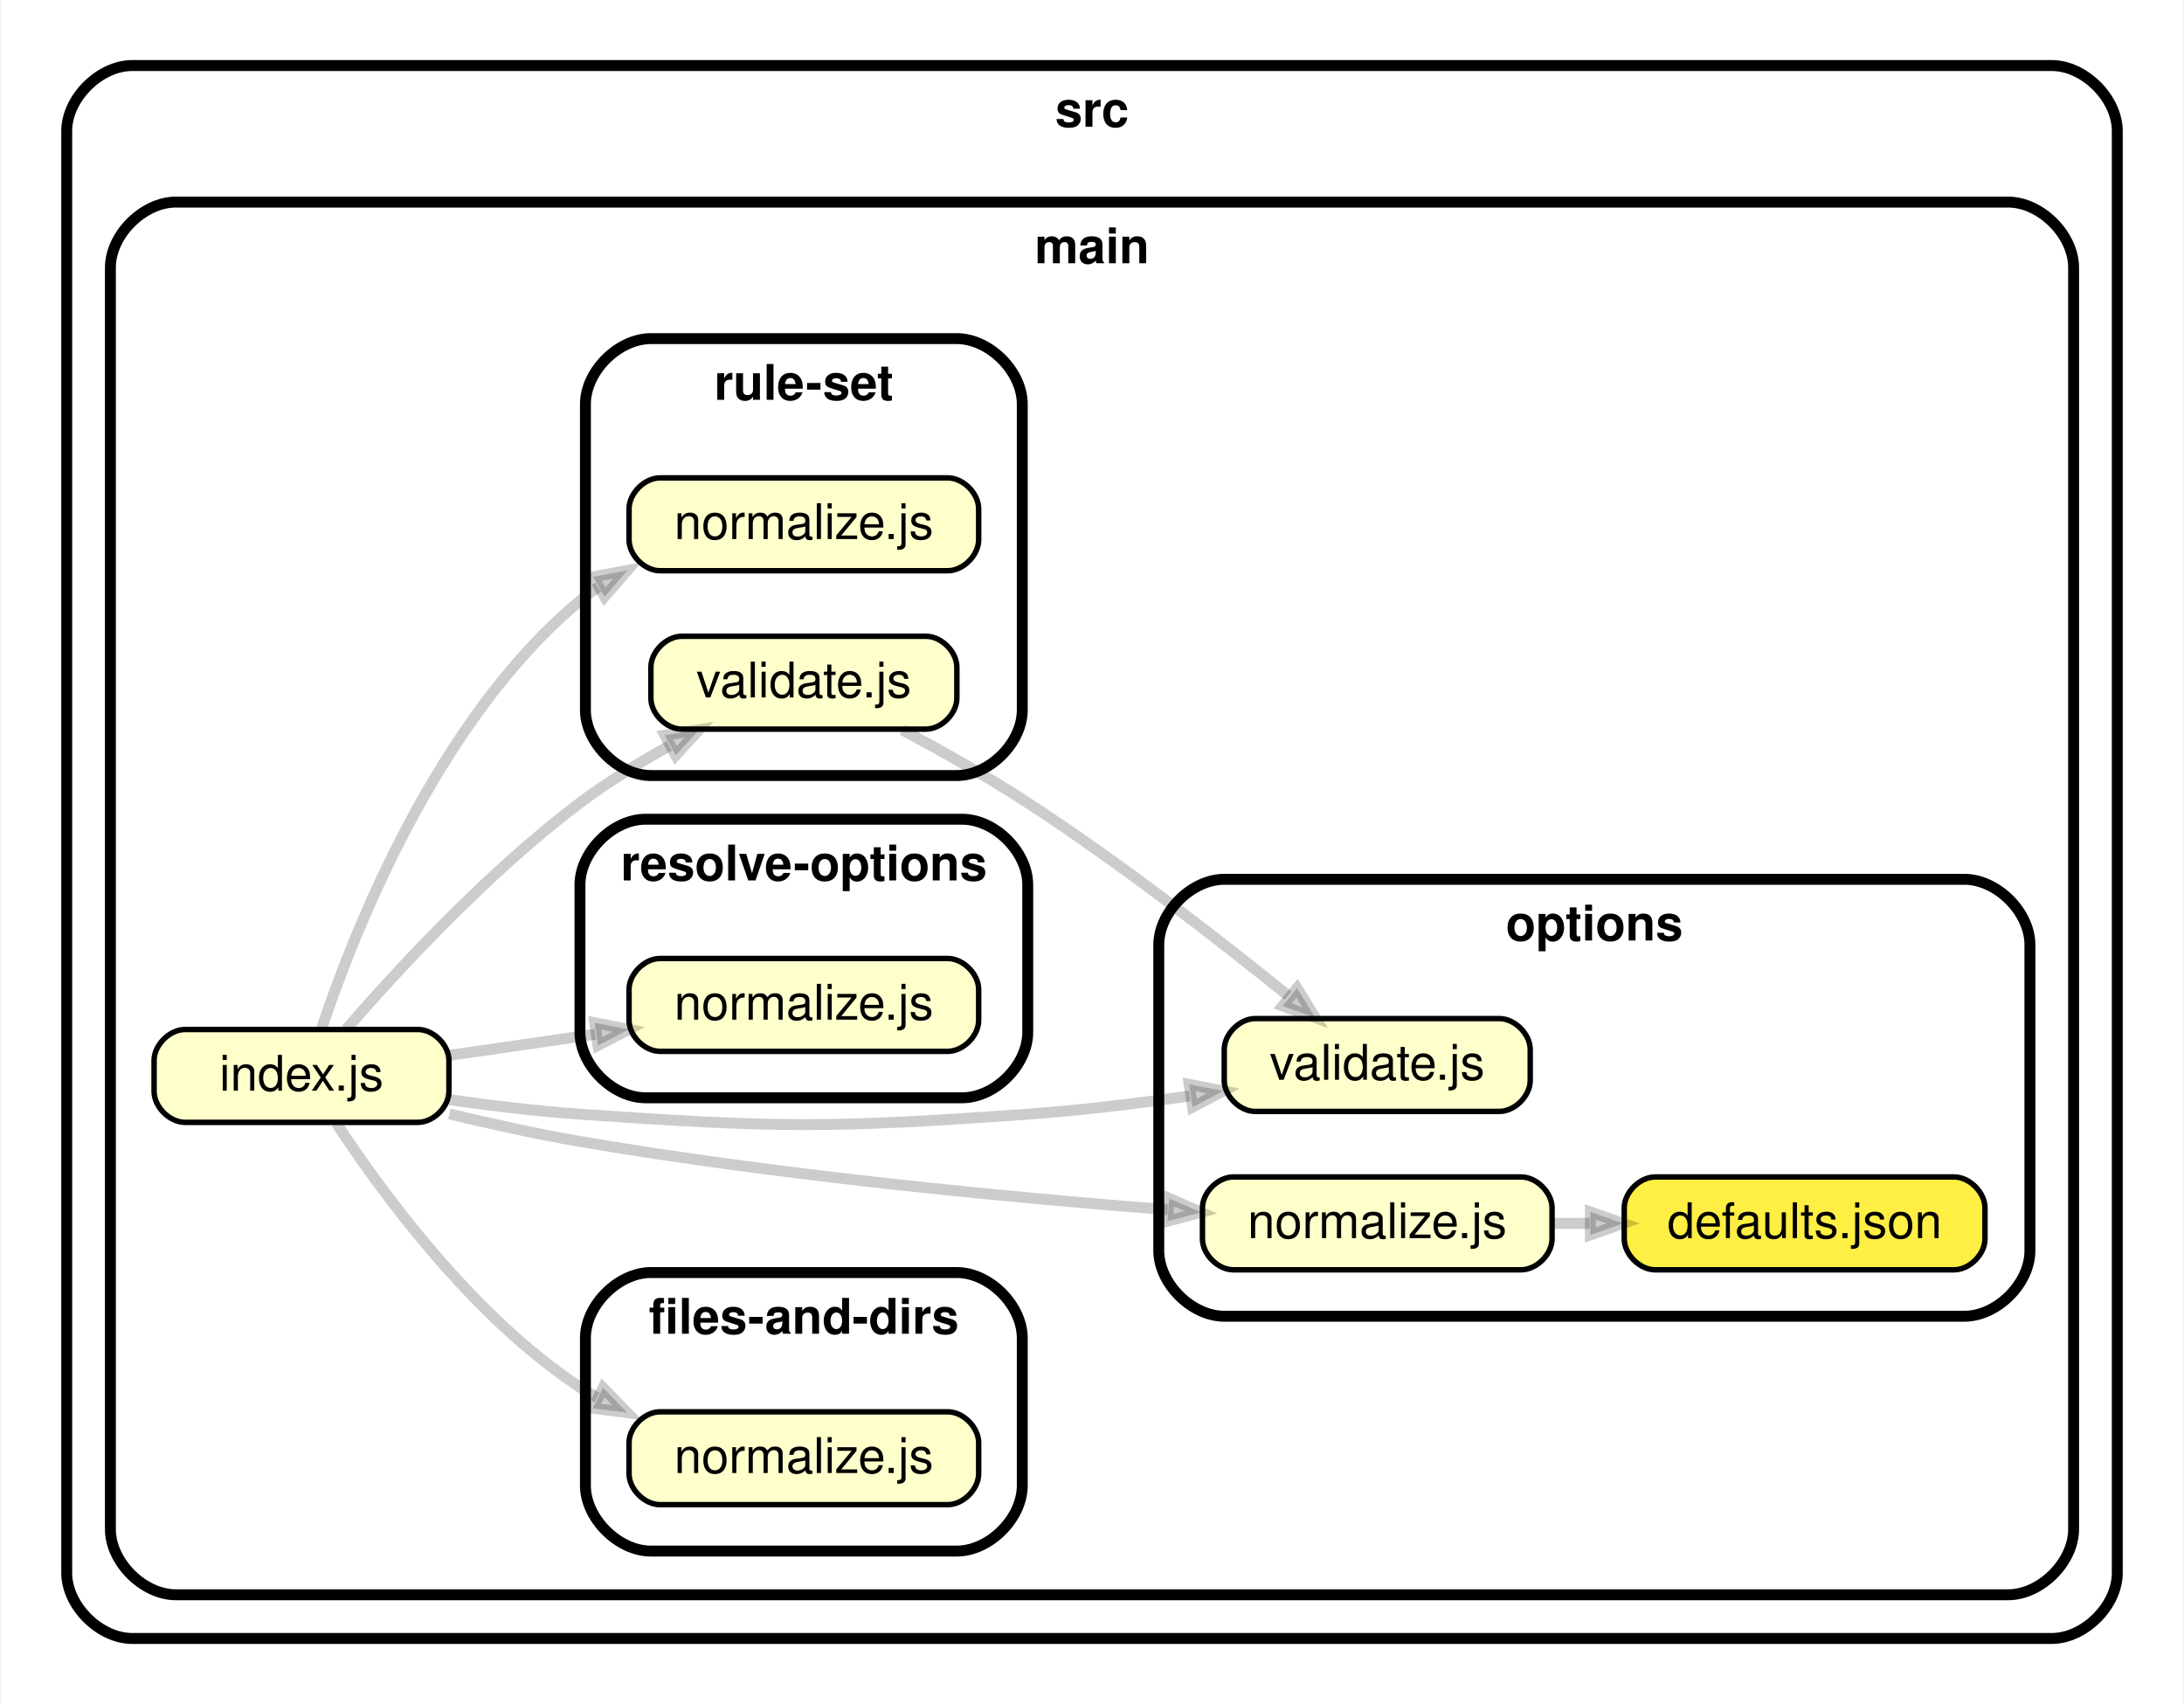
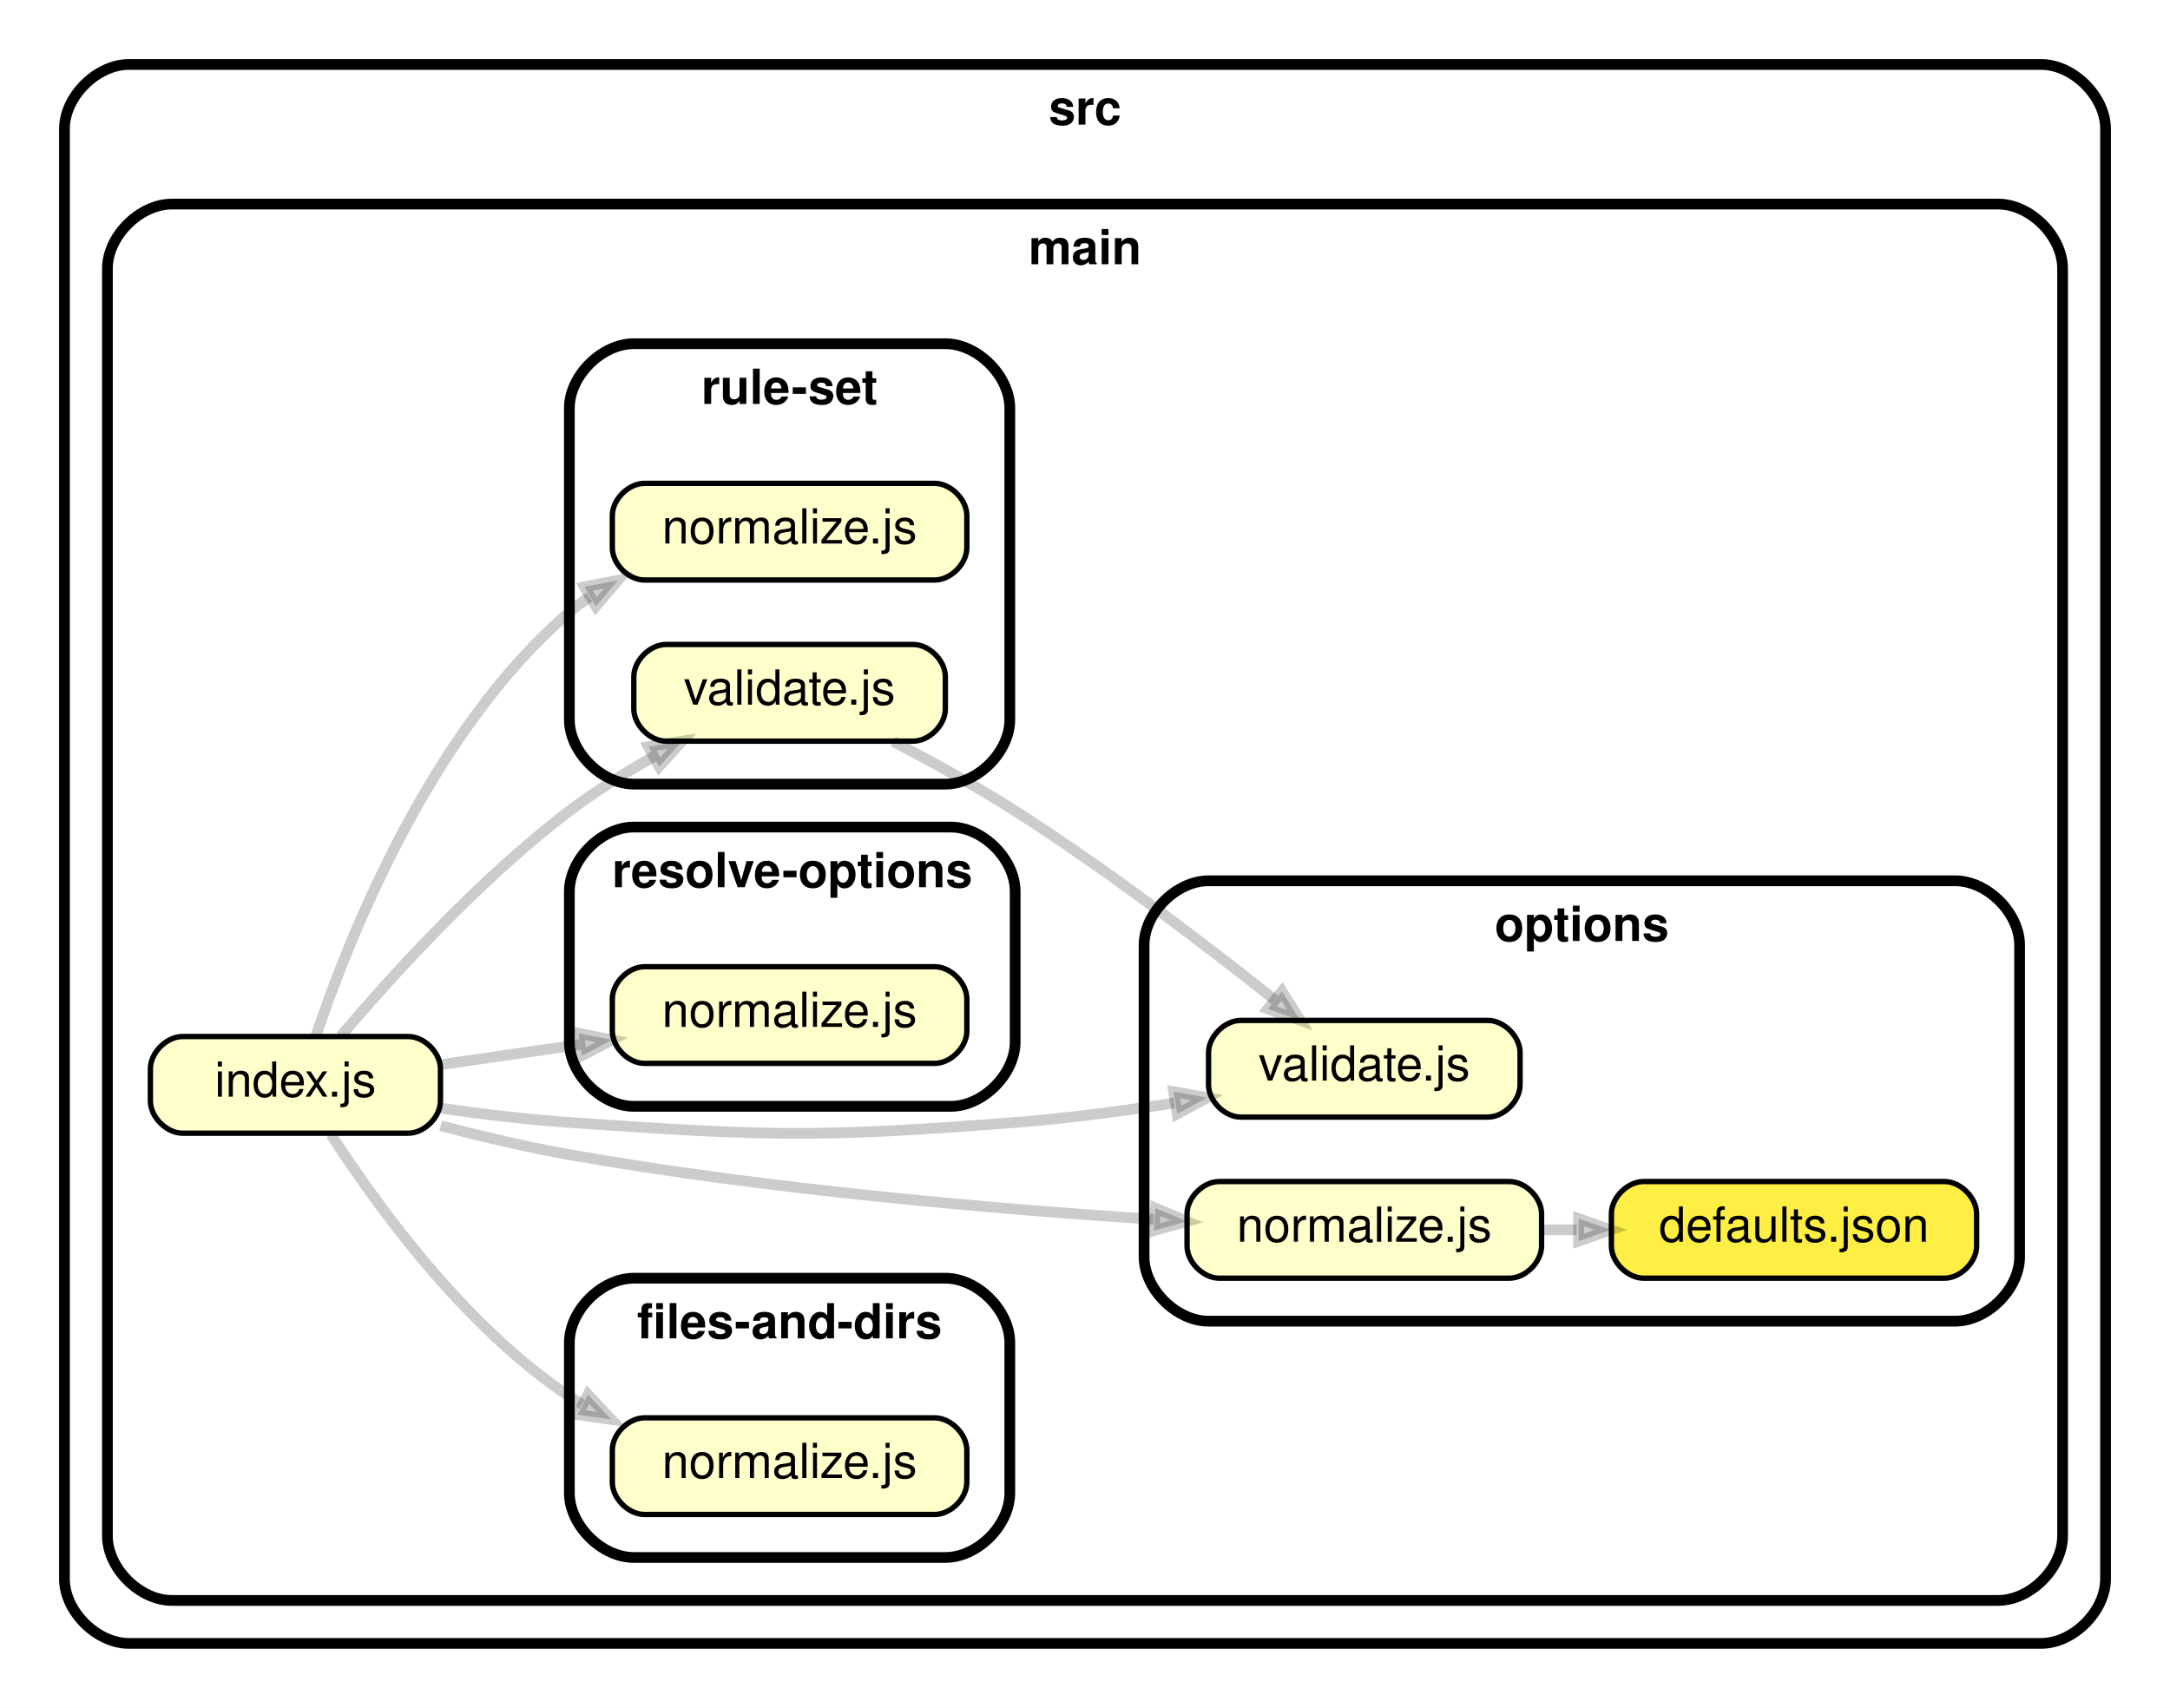
- <svg xmlns="http://www.w3.org/2000/svg" xmlns:xlink="http://www.w3.org/1999/xlink" width="400pt" height="312pt" viewBox="0.00 0.00 399.56 312.00">
-   <g id="graph0" class="graph" transform="scale(1 1) rotate(0) translate(4 308)">
-     <polygon fill="white" stroke="transparent" points="-4,4 -4,-308 395.56,-308 395.56,4 -4,4" />
+ <svg xmlns="http://www.w3.org/2000/svg" xmlns:xlink="http://www.w3.org/1999/xlink" width="404pt" height="318pt" viewBox="0.00 0.00 404.00 318.00">
+   <g id="graph0" class="graph" transform="scale(1 1) rotate(0) translate(4 314)">
+     <polygon fill="white" stroke="transparent" points="-4,4 -4,-314 400,-314 400,4 -4,4" />
    <g id="clust1" class="cluster">
-       <path fill="#ffffff" stroke="black" stroke-width="2" d="M20,-8C20,-8 371.56,-8 371.56,-8 377.56,-8 383.56,-14 383.56,-20 383.56,-20 383.56,-284 383.56,-284 383.56,-290 377.56,-296 371.56,-296 371.56,-296 20,-296 20,-296 14,-296 8,-290 8,-284 8,-284 8,-20 8,-20 8,-14 14,-8 20,-8" />
-       <text text-anchor="middle" x="195.78" y="-284.8" font-family="Helvetica,sans-Serif" font-weight="bold" font-size="9.00">src</text>
+       <path fill="#ffffff" stroke="black" stroke-width="2" d="M20,-8C20,-8 376,-8 376,-8 382,-8 388,-14 388,-20 388,-20 388,-290 388,-290 388,-296 382,-302 376,-302 376,-302 20,-302 20,-302 14,-302 8,-296 8,-290 8,-290 8,-20 8,-20 8,-14 14,-8 20,-8" />
+       <text text-anchor="middle" x="198" y="-290.8" font-family="Helvetica,sans-Serif" font-weight="bold" font-size="9.00">src</text>
    </g>
    <g id="clust2" class="cluster">
-       <path fill="#ffffff" stroke="black" stroke-width="2" d="M28,-16C28,-16 363.56,-16 363.56,-16 369.56,-16 375.56,-22 375.56,-28 375.56,-28 375.56,-259 375.56,-259 375.56,-265 369.56,-271 363.56,-271 363.56,-271 28,-271 28,-271 22,-271 16,-265 16,-259 16,-259 16,-28 16,-28 16,-22 22,-16 28,-16" />
-       <text text-anchor="middle" x="195.78" y="-259.8" font-family="Helvetica,sans-Serif" font-weight="bold" font-size="9.00">main</text>
+       <path fill="#ffffff" stroke="black" stroke-width="2" d="M28,-16C28,-16 368,-16 368,-16 374,-16 380,-22 380,-28 380,-28 380,-264 380,-264 380,-270 374,-276 368,-276 368,-276 28,-276 28,-276 22,-276 16,-270 16,-264 16,-264 16,-28 16,-28 16,-22 22,-16 28,-16" />
+       <text text-anchor="middle" x="198" y="-264.8" font-family="Helvetica,sans-Serif" font-weight="bold" font-size="9.00">main</text>
    </g>
    <g id="clust3" class="cluster">
-       <path fill="#ffffff" stroke="black" stroke-width="2" d="M115,-24C115,-24 171.01,-24 171.01,-24 177.01,-24 183.01,-30 183.01,-36 183.01,-36 183.01,-63 183.01,-63 183.01,-69 177.01,-75 171.01,-75 171.01,-75 115,-75 115,-75 109,-75 103,-69 103,-63 103,-63 103,-36 103,-36 103,-30 109,-24 115,-24" />
-       <text text-anchor="middle" x="143.01" y="-63.8" font-family="Helvetica,sans-Serif" font-weight="bold" font-size="9.00">files-and-dirs</text>
+       <path fill="#ffffff" stroke="black" stroke-width="2" d="M114,-24C114,-24 172,-24 172,-24 178,-24 184,-30 184,-36 184,-36 184,-64 184,-64 184,-70 178,-76 172,-76 172,-76 114,-76 114,-76 108,-76 102,-70 102,-64 102,-64 102,-36 102,-36 102,-30 108,-24 114,-24" />
+       <text text-anchor="middle" x="143" y="-64.8" font-family="Helvetica,sans-Serif" font-weight="bold" font-size="9.00">files-and-dirs</text>
    </g>
    <g id="clust4" class="cluster">
-       <path fill="#ffffff" stroke="black" stroke-width="2" d="M220.01,-67C220.01,-67 355.56,-67 355.56,-67 361.56,-67 367.56,-73 367.56,-79 367.56,-79 367.56,-135 367.56,-135 367.56,-141 361.56,-147 355.56,-147 355.56,-147 220.01,-147 220.01,-147 214.01,-147 208.01,-141 208.01,-135 208.01,-135 208.01,-79 208.01,-79 208.01,-73 214.01,-67 220.01,-67" />
-       <text text-anchor="middle" x="287.79" y="-135.8" font-family="Helvetica,sans-Serif" font-weight="bold" font-size="9.00">options</text>
+       <path fill="#ffffff" stroke="black" stroke-width="2" d="M221,-68C221,-68 360,-68 360,-68 366,-68 372,-74 372,-80 372,-80 372,-138 372,-138 372,-144 366,-150 360,-150 360,-150 221,-150 221,-150 215,-150 209,-144 209,-138 209,-138 209,-80 209,-80 209,-74 215,-68 221,-68" />
+       <text text-anchor="middle" x="290.5" y="-138.8" font-family="Helvetica,sans-Serif" font-weight="bold" font-size="9.00">options</text>
    </g>
    <g id="clust5" class="cluster">
-       <path fill="#ffffff" stroke="black" stroke-width="2" d="M114,-107C114,-107 172.01,-107 172.01,-107 178.01,-107 184.01,-113 184.01,-119 184.01,-119 184.01,-146 184.01,-146 184.01,-152 178.01,-158 172.01,-158 172.01,-158 114,-158 114,-158 108,-158 102,-152 102,-146 102,-146 102,-119 102,-119 102,-113 108,-107 114,-107" />
-       <text text-anchor="middle" x="143.01" y="-146.8" font-family="Helvetica,sans-Serif" font-weight="bold" font-size="9.00">resolve-options</text>
+       <path fill="#ffffff" stroke="black" stroke-width="2" d="M114,-108C114,-108 173,-108 173,-108 179,-108 185,-114 185,-120 185,-120 185,-148 185,-148 185,-154 179,-160 173,-160 173,-160 114,-160 114,-160 108,-160 102,-154 102,-148 102,-148 102,-120 102,-120 102,-114 108,-108 114,-108" />
+       <text text-anchor="middle" x="143.5" y="-148.8" font-family="Helvetica,sans-Serif" font-weight="bold" font-size="9.00">resolve-options</text>
    </g>
    <g id="clust6" class="cluster">
-       <path fill="#ffffff" stroke="black" stroke-width="2" d="M115,-166C115,-166 171.01,-166 171.01,-166 177.01,-166 183.01,-172 183.01,-178 183.01,-178 183.01,-234 183.01,-234 183.01,-240 177.01,-246 171.01,-246 171.01,-246 115,-246 115,-246 109,-246 103,-240 103,-234 103,-234 103,-178 103,-178 103,-172 109,-166 115,-166" />
-       <text text-anchor="middle" x="143.01" y="-234.8" font-family="Helvetica,sans-Serif" font-weight="bold" font-size="9.00">rule-set</text>
+       <path fill="#ffffff" stroke="black" stroke-width="2" d="M114,-168C114,-168 172,-168 172,-168 178,-168 184,-174 184,-180 184,-180 184,-238 184,-238 184,-244 178,-250 172,-250 172,-250 114,-250 114,-250 108,-250 102,-244 102,-238 102,-238 102,-180 102,-180 102,-174 108,-168 114,-168" />
+       <text text-anchor="middle" x="143" y="-238.8" font-family="Helvetica,sans-Serif" font-weight="bold" font-size="9.00">rule-set</text>
    </g>
    <g id="node1" class="node">
      <g id="a_node1">
        <a xlink:href="src/main/files-and-dirs/normalize.js" xlink:title="normalize.js">
-           <path fill="#ffffcc" stroke="black" d="M169.36,-49.5C169.36,-49.5 116.66,-49.5 116.66,-49.5 113.83,-49.5 110.99,-46.67 110.99,-43.83 110.99,-43.83 110.99,-38.17 110.99,-38.17 110.99,-35.33 113.83,-32.5 116.66,-32.5 116.66,-32.5 169.36,-32.5 169.36,-32.5 172.19,-32.5 175.02,-35.33 175.02,-38.17 175.02,-38.17 175.02,-43.83 175.02,-43.83 175.02,-46.67 172.19,-49.5 169.36,-49.5" />
-           <text text-anchor="middle" x="143.01" y="-38.3" font-family="Helvetica,sans-Serif" font-size="9.00">normalize.js</text>
+           <path fill="#ffffcc" stroke="black" d="M170,-50C170,-50 116,-50 116,-50 113,-50 110,-47 110,-44 110,-44 110,-38 110,-38 110,-35 113,-32 116,-32 116,-32 170,-32 170,-32 173,-32 176,-35 176,-38 176,-38 176,-44 176,-44 176,-47 173,-50 170,-50" />
+           <text text-anchor="middle" x="143" y="-38.8" font-family="Helvetica,sans-Serif" font-size="9.00">normalize.js</text>
        </a>
      </g>
    </g>
    <g id="node2" class="node">
      <g id="a_node2">
        <a xlink:href="src/main/index.js" xlink:title="index.js">
-           <path fill="#ffffcc" stroke="black" d="M72.33,-119.5C72.33,-119.5 29.67,-119.5 29.67,-119.5 26.83,-119.5 24,-116.67 24,-113.83 24,-113.83 24,-108.17 24,-108.17 24,-105.33 26.83,-102.5 29.67,-102.5 29.67,-102.5 72.33,-102.5 72.33,-102.5 75.17,-102.5 78,-105.33 78,-108.17 78,-108.17 78,-113.83 78,-113.83 78,-116.67 75.17,-119.5 72.33,-119.5" />
-           <text text-anchor="middle" x="51" y="-108.3" font-family="Helvetica,sans-Serif" font-size="9.00">index.js</text>
+           <path fill="#ffffcc" stroke="black" d="M72,-121C72,-121 30,-121 30,-121 27,-121 24,-118 24,-115 24,-115 24,-109 24,-109 24,-106 27,-103 30,-103 30,-103 72,-103 72,-103 75,-103 78,-106 78,-109 78,-109 78,-115 78,-115 78,-118 75,-121 72,-121" />
+           <text text-anchor="middle" x="51" y="-109.8" font-family="Helvetica,sans-Serif" font-size="9.00">index.js</text>
        </a>
      </g>
    </g>
    <g id="edge1" class="edge">
-       <path fill="none" stroke="#000000" stroke-width="2" stroke-opacity="0.2" d="M57.37,-102.36C65.53,-89.92 82.21,-67.03 102,-54 103.01,-53.34 104.05,-52.71 105.12,-52.1" />
-       <polygon fill="#000000" fill-opacity="0.2" stroke="#000000" stroke-width="2" stroke-opacity="0.2" points="106.23,-53.9 110.66,-49.34 104.35,-50.14 106.23,-53.9" />
+       <path fill="none" stroke="#000000" stroke-width="2" stroke-opacity="0.2" d="M57.61,-102.78C65.82,-90.03 82.29,-67.1 102,-54 102.76,-53.49 103.54,-53.01 104.34,-52.54" />
+       <polygon fill="#000000" fill-opacity="0.2" stroke="#000000" stroke-width="2" stroke-opacity="0.2" points="105.46,-54.32 109.82,-49.69 103.53,-50.59 105.46,-54.32" />
    </g>
    <g id="node3" class="node">
      <g id="a_node3">
        <a xlink:href="src/main/options/normalize.js" xlink:title="normalize.js">
-           <path fill="#ffffcc" stroke="black" d="M274.37,-92.5C274.37,-92.5 221.67,-92.5 221.67,-92.5 218.84,-92.5 216.01,-89.67 216.01,-86.83 216.01,-86.83 216.01,-81.17 216.01,-81.17 216.01,-78.33 218.84,-75.5 221.67,-75.5 221.67,-75.5 274.37,-75.5 274.37,-75.5 277.2,-75.5 280.04,-78.33 280.04,-81.17 280.04,-81.17 280.04,-86.83 280.04,-86.83 280.04,-89.67 277.2,-92.5 274.37,-92.5" />
-           <text text-anchor="middle" x="248.02" y="-81.3" font-family="Helvetica,sans-Serif" font-size="9.00">normalize.js</text>
+           <path fill="#ffffcc" stroke="black" d="M277,-94C277,-94 223,-94 223,-94 220,-94 217,-91 217,-88 217,-88 217,-82 217,-82 217,-79 220,-76 223,-76 223,-76 277,-76 277,-76 280,-76 283,-79 283,-82 283,-82 283,-88 283,-88 283,-91 280,-94 277,-94" />
+           <text text-anchor="middle" x="250" y="-82.8" font-family="Helvetica,sans-Serif" font-size="9.00">normalize.js</text>
        </a>
      </g>
    </g>
    <g id="edge2" class="edge">
-       <path fill="none" stroke="#000000" stroke-width="2" stroke-opacity="0.2" d="M78.07,-104.05C85.74,-102.2 94.17,-100.34 102,-99 138.34,-92.79 180.27,-88.79 209.66,-86.5" />
-       <polygon fill="#000000" fill-opacity="0.2" stroke="#000000" stroke-width="2" stroke-opacity="0.2" points="209.92,-88.58 215.74,-86.03 209.6,-84.4 209.92,-88.58" />
+       <path fill="none" stroke="#000000" stroke-width="2" stroke-opacity="0.2" d="M78.04,-104.39C85.7,-102.38 94.14,-100.39 102,-99 138.65,-92.53 181.01,-88.9 210.81,-86.96" />
+       <polygon fill="#000000" fill-opacity="0.2" stroke="#000000" stroke-width="2" stroke-opacity="0.2" points="211.12,-89.05 216.97,-86.58 210.85,-84.86 211.12,-89.05" />
    </g>
    <g id="node4" class="node">
      <g id="a_node4">
        <a xlink:href="src/main/options/validate.js" xlink:title="validate.js">
-           <path fill="#ffffcc" stroke="black" d="M270.38,-121.5C270.38,-121.5 225.67,-121.5 225.67,-121.5 222.83,-121.5 220,-118.67 220,-115.83 220,-115.83 220,-110.17 220,-110.17 220,-107.33 222.83,-104.5 225.67,-104.5 225.67,-104.5 270.38,-104.5 270.38,-104.5 273.21,-104.5 276.04,-107.33 276.04,-110.17 276.04,-110.17 276.04,-115.83 276.04,-115.83 276.04,-118.67 273.21,-121.5 270.38,-121.5" />
-           <text text-anchor="middle" x="248.02" y="-110.3" font-family="Helvetica,sans-Serif" font-size="9.00">validate.js</text>
+           <path fill="#ffffcc" stroke="black" d="M273,-124C273,-124 227,-124 227,-124 224,-124 221,-121 221,-118 221,-118 221,-112 221,-112 221,-109 224,-106 227,-106 227,-106 273,-106 273,-106 276,-106 279,-109 279,-112 279,-112 279,-118 279,-118 279,-121 276,-124 273,-124" />
+           <text text-anchor="middle" x="250" y="-112.8" font-family="Helvetica,sans-Serif" font-size="9.00">validate.js</text>
        </a>
      </g>
    </g>
    <g id="edge3" class="edge">
-       <path fill="none" stroke="#000000" stroke-width="2" stroke-opacity="0.2" d="M78.14,-106.64C85.8,-105.55 94.22,-104.54 102,-104 138.36,-101.47 147.66,-101.42 184.01,-104 193.69,-104.69 204.14,-105.96 213.69,-107.34" />
-       <polygon fill="#000000" fill-opacity="0.2" stroke="#000000" stroke-width="2" stroke-opacity="0.2" points="213.58,-109.45 219.82,-108.25 214.2,-105.29 213.58,-109.45" />
+       <path fill="none" stroke="#000000" stroke-width="2" stroke-opacity="0.2" d="M78.14,-107.64C85.8,-106.55 94.22,-105.54 102,-105 138.8,-102.44 148.22,-102.14 185,-105 194.66,-105.75 205.06,-107.13 214.62,-108.62" />
+       <polygon fill="#000000" fill-opacity="0.2" stroke="#000000" stroke-width="2" stroke-opacity="0.2" points="214.5,-110.73 220.76,-109.62 215.17,-106.59 214.5,-110.73" />
    </g>
    <g id="node5" class="node">
      <g id="a_node5">
        <a xlink:href="src/main/resolve-options/normalize.js" xlink:title="normalize.js">
-           <path fill="#ffffcc" stroke="black" d="M169.36,-132.5C169.36,-132.5 116.66,-132.5 116.66,-132.5 113.83,-132.5 110.99,-129.67 110.99,-126.83 110.99,-126.83 110.99,-121.17 110.99,-121.17 110.99,-118.33 113.83,-115.5 116.66,-115.5 116.66,-115.5 169.36,-115.5 169.36,-115.5 172.19,-115.5 175.02,-118.33 175.02,-121.17 175.02,-121.17 175.02,-126.83 175.02,-126.83 175.02,-129.67 172.19,-132.5 169.36,-132.5" />
-           <text text-anchor="middle" x="143.01" y="-121.3" font-family="Helvetica,sans-Serif" font-size="9.00">normalize.js</text>
+           <path fill="#ffffcc" stroke="black" d="M170,-134C170,-134 116,-134 116,-134 113,-134 110,-131 110,-128 110,-128 110,-122 110,-122 110,-119 113,-116 116,-116 116,-116 170,-116 170,-116 173,-116 176,-119 176,-122 176,-122 176,-128 176,-128 176,-131 173,-134 170,-134" />
+           <text text-anchor="middle" x="143" y="-122.8" font-family="Helvetica,sans-Serif" font-size="9.00">normalize.js</text>
        </a>
      </g>
    </g>
    <g id="edge4" class="edge">
-       <path fill="none" stroke="#000000" stroke-width="2" stroke-opacity="0.2" d="M78.03,-114.76C86.39,-115.97 95.81,-117.33 104.8,-118.63" />
-       <polygon fill="#000000" fill-opacity="0.2" stroke="#000000" stroke-width="2" stroke-opacity="0.2" points="104.7,-120.73 110.94,-119.51 105.3,-116.58 104.7,-120.73" />
+       <path fill="none" stroke="#000000" stroke-width="2" stroke-opacity="0.2" d="M78.03,-115.76C86.13,-116.93 95.23,-118.24 103.97,-119.51" />
+       <polygon fill="#000000" fill-opacity="0.2" stroke="#000000" stroke-width="2" stroke-opacity="0.2" points="103.71,-121.59 109.95,-120.37 104.31,-117.43 103.71,-121.59" />
    </g>
    <g id="node6" class="node">
      <g id="a_node6">
        <a xlink:href="src/main/rule-set/normalize.js" xlink:title="normalize.js">
-           <path fill="#ffffcc" stroke="black" d="M169.36,-220.5C169.36,-220.5 116.66,-220.5 116.66,-220.5 113.83,-220.5 110.99,-217.67 110.99,-214.83 110.99,-214.83 110.99,-209.17 110.99,-209.17 110.99,-206.33 113.83,-203.5 116.66,-203.5 116.66,-203.5 169.36,-203.5 169.36,-203.5 172.19,-203.5 175.02,-206.33 175.02,-209.17 175.02,-209.17 175.02,-214.83 175.02,-214.83 175.02,-217.67 172.19,-220.5 169.36,-220.5" />
-           <text text-anchor="middle" x="143.01" y="-209.3" font-family="Helvetica,sans-Serif" font-size="9.00">normalize.js</text>
+           <path fill="#ffffcc" stroke="black" d="M170,-224C170,-224 116,-224 116,-224 113,-224 110,-221 110,-218 110,-218 110,-212 110,-212 110,-209 113,-206 116,-206 116,-206 170,-206 170,-206 173,-206 176,-209 176,-212 176,-212 176,-218 176,-218 176,-221 173,-224 170,-224" />
+           <text text-anchor="middle" x="143" y="-212.8" font-family="Helvetica,sans-Serif" font-size="9.00">normalize.js</text>
        </a>
      </g>
    </g>
    <g id="edge5" class="edge">
-       <path fill="none" stroke="#000000" stroke-width="2" stroke-opacity="0.2" d="M54.62,-119.5C60.38,-136.78 75.73,-176.19 102,-198 103.06,-198.88 104.17,-199.7 105.34,-200.48" />
-       <polygon fill="#000000" fill-opacity="0.2" stroke="#000000" stroke-width="2" stroke-opacity="0.2" points="104.42,-202.38 110.67,-203.56 106.52,-198.74 104.42,-202.38" />
+       <path fill="none" stroke="#000000" stroke-width="2" stroke-opacity="0.2" d="M54.81,-121.09C60.73,-138.75 76.07,-177.87 102,-200 103.18,-201.01 104.44,-201.96 105.76,-202.84" />
+       <polygon fill="#000000" fill-opacity="0.2" stroke="#000000" stroke-width="2" stroke-opacity="0.2" points="104.82,-204.73 111.05,-205.96 106.95,-201.11 104.82,-204.73" />
    </g>
    <g id="node7" class="node">
      <g id="a_node7">
        <a xlink:href="src/main/rule-set/validate.js" xlink:title="validate.js">
-           <path fill="#ffffcc" stroke="black" d="M165.36,-191.5C165.36,-191.5 120.65,-191.5 120.65,-191.5 117.82,-191.5 114.99,-188.67 114.99,-185.83 114.99,-185.83 114.99,-180.17 114.99,-180.17 114.99,-177.33 117.82,-174.5 120.65,-174.5 120.65,-174.5 165.36,-174.5 165.36,-174.5 168.19,-174.5 171.03,-177.33 171.03,-180.17 171.03,-180.17 171.03,-185.83 171.03,-185.83 171.03,-188.67 168.19,-191.5 165.36,-191.5" />
-           <text text-anchor="middle" x="143.01" y="-180.3" font-family="Helvetica,sans-Serif" font-size="9.00">validate.js</text>
+           <path fill="#ffffcc" stroke="black" d="M166,-194C166,-194 120,-194 120,-194 117,-194 114,-191 114,-188 114,-188 114,-182 114,-182 114,-179 117,-176 120,-176 120,-176 166,-176 166,-176 169,-176 172,-179 172,-182 172,-182 172,-188 172,-188 172,-191 169,-194 166,-194" />
+           <text text-anchor="middle" x="143" y="-182.8" font-family="Helvetica,sans-Serif" font-size="9.00">validate.js</text>
        </a>
      </g>
    </g>
    <g id="edge6" class="edge">
-       <path fill="none" stroke="#000000" stroke-width="2" stroke-opacity="0.2" d="M59.16,-119.52C68.35,-130.11 85.12,-148.32 102,-161 107.04,-164.78 112.81,-168.34 118.36,-171.44" />
-       <polygon fill="#000000" fill-opacity="0.2" stroke="#000000" stroke-width="2" stroke-opacity="0.2" points="117.54,-173.38 123.82,-174.39 119.54,-169.69 117.54,-173.38" />
+       <path fill="none" stroke="#000000" stroke-width="2" stroke-opacity="0.2" d="M59.45,-121.09C68.67,-131.95 85.21,-150.26 102,-163 106.83,-166.66 112.35,-170.1 117.7,-173.12" />
+       <polygon fill="#000000" fill-opacity="0.2" stroke="#000000" stroke-width="2" stroke-opacity="0.2" points="116.71,-174.97 122.98,-176 118.72,-171.28 116.71,-174.97" />
    </g>
    <g id="node8" class="node">
      <g id="a_node8">
        <a xlink:href="src/main/options/defaults.json" xlink:title="defaults.json">
-           <path fill="#ffee44" stroke="black" d="M353.66,-92.5C353.66,-92.5 298.93,-92.5 298.93,-92.5 296.09,-92.5 293.26,-89.67 293.26,-86.83 293.26,-86.83 293.26,-81.17 293.26,-81.17 293.26,-78.33 296.09,-75.5 298.93,-75.5 298.93,-75.5 353.66,-75.5 353.66,-75.5 356.5,-75.5 359.33,-78.33 359.33,-81.17 359.33,-81.17 359.33,-86.83 359.33,-86.83 359.33,-89.67 356.5,-92.5 353.66,-92.5" />
-           <text text-anchor="middle" x="326.3" y="-81.3" font-family="Helvetica,sans-Serif" font-size="9.00">defaults.json</text>
+           <path fill="#ffee44" stroke="black" d="M358,-94C358,-94 302,-94 302,-94 299,-94 296,-91 296,-88 296,-88 296,-82 296,-82 296,-79 299,-76 302,-76 302,-76 358,-76 358,-76 361,-76 364,-79 364,-82 364,-82 364,-88 364,-88 364,-91 361,-94 358,-94" />
+           <text text-anchor="middle" x="330" y="-82.8" font-family="Helvetica,sans-Serif" font-size="9.00">defaults.json</text>
        </a>
      </g>
    </g>
    <g id="edge7" class="edge">
-       <path fill="none" stroke="#000000" stroke-width="2" stroke-opacity="0.2" d="M280.05,-84C282.32,-84 284.64,-84 286.95,-84" />
-       <polygon fill="#000000" fill-opacity="0.2" stroke="#000000" stroke-width="2" stroke-opacity="0.2" points="287.06,-86.1 293.06,-84 287.06,-81.9 287.06,-86.1" />
+       <path fill="none" stroke="#000000" stroke-width="2" stroke-opacity="0.2" d="M283.18,-85C285.27,-85 287.4,-85 289.53,-85" />
+       <polygon fill="#000000" fill-opacity="0.2" stroke="#000000" stroke-width="2" stroke-opacity="0.2" points="289.89,-87.1 295.89,-85 289.89,-82.9 289.89,-87.1" />
    </g>
    <g id="edge8" class="edge">
-       <path fill="none" stroke="#000000" stroke-width="2" stroke-opacity="0.2" d="M161.07,-174.34C168.29,-170.49 176.71,-165.76 184.01,-161 200.96,-149.97 219.22,-135.78 231.7,-125.7" />
-       <polygon fill="#000000" fill-opacity="0.2" stroke="#000000" stroke-width="2" stroke-opacity="0.2" points="233.34,-127.07 236.67,-121.65 230.69,-123.81 233.34,-127.07" />
+       <path fill="none" stroke="#000000" stroke-width="2" stroke-opacity="0.2" d="M162.3,-175.94C169.51,-172.17 177.78,-167.61 185,-163 202.16,-152.05 220.64,-137.91 233.32,-127.82" />
+       <polygon fill="#000000" fill-opacity="0.2" stroke="#000000" stroke-width="2" stroke-opacity="0.2" points="234.67,-129.42 238.04,-124.03 232.04,-126.14 234.67,-129.42" />
    </g>
  </g>
</svg>
